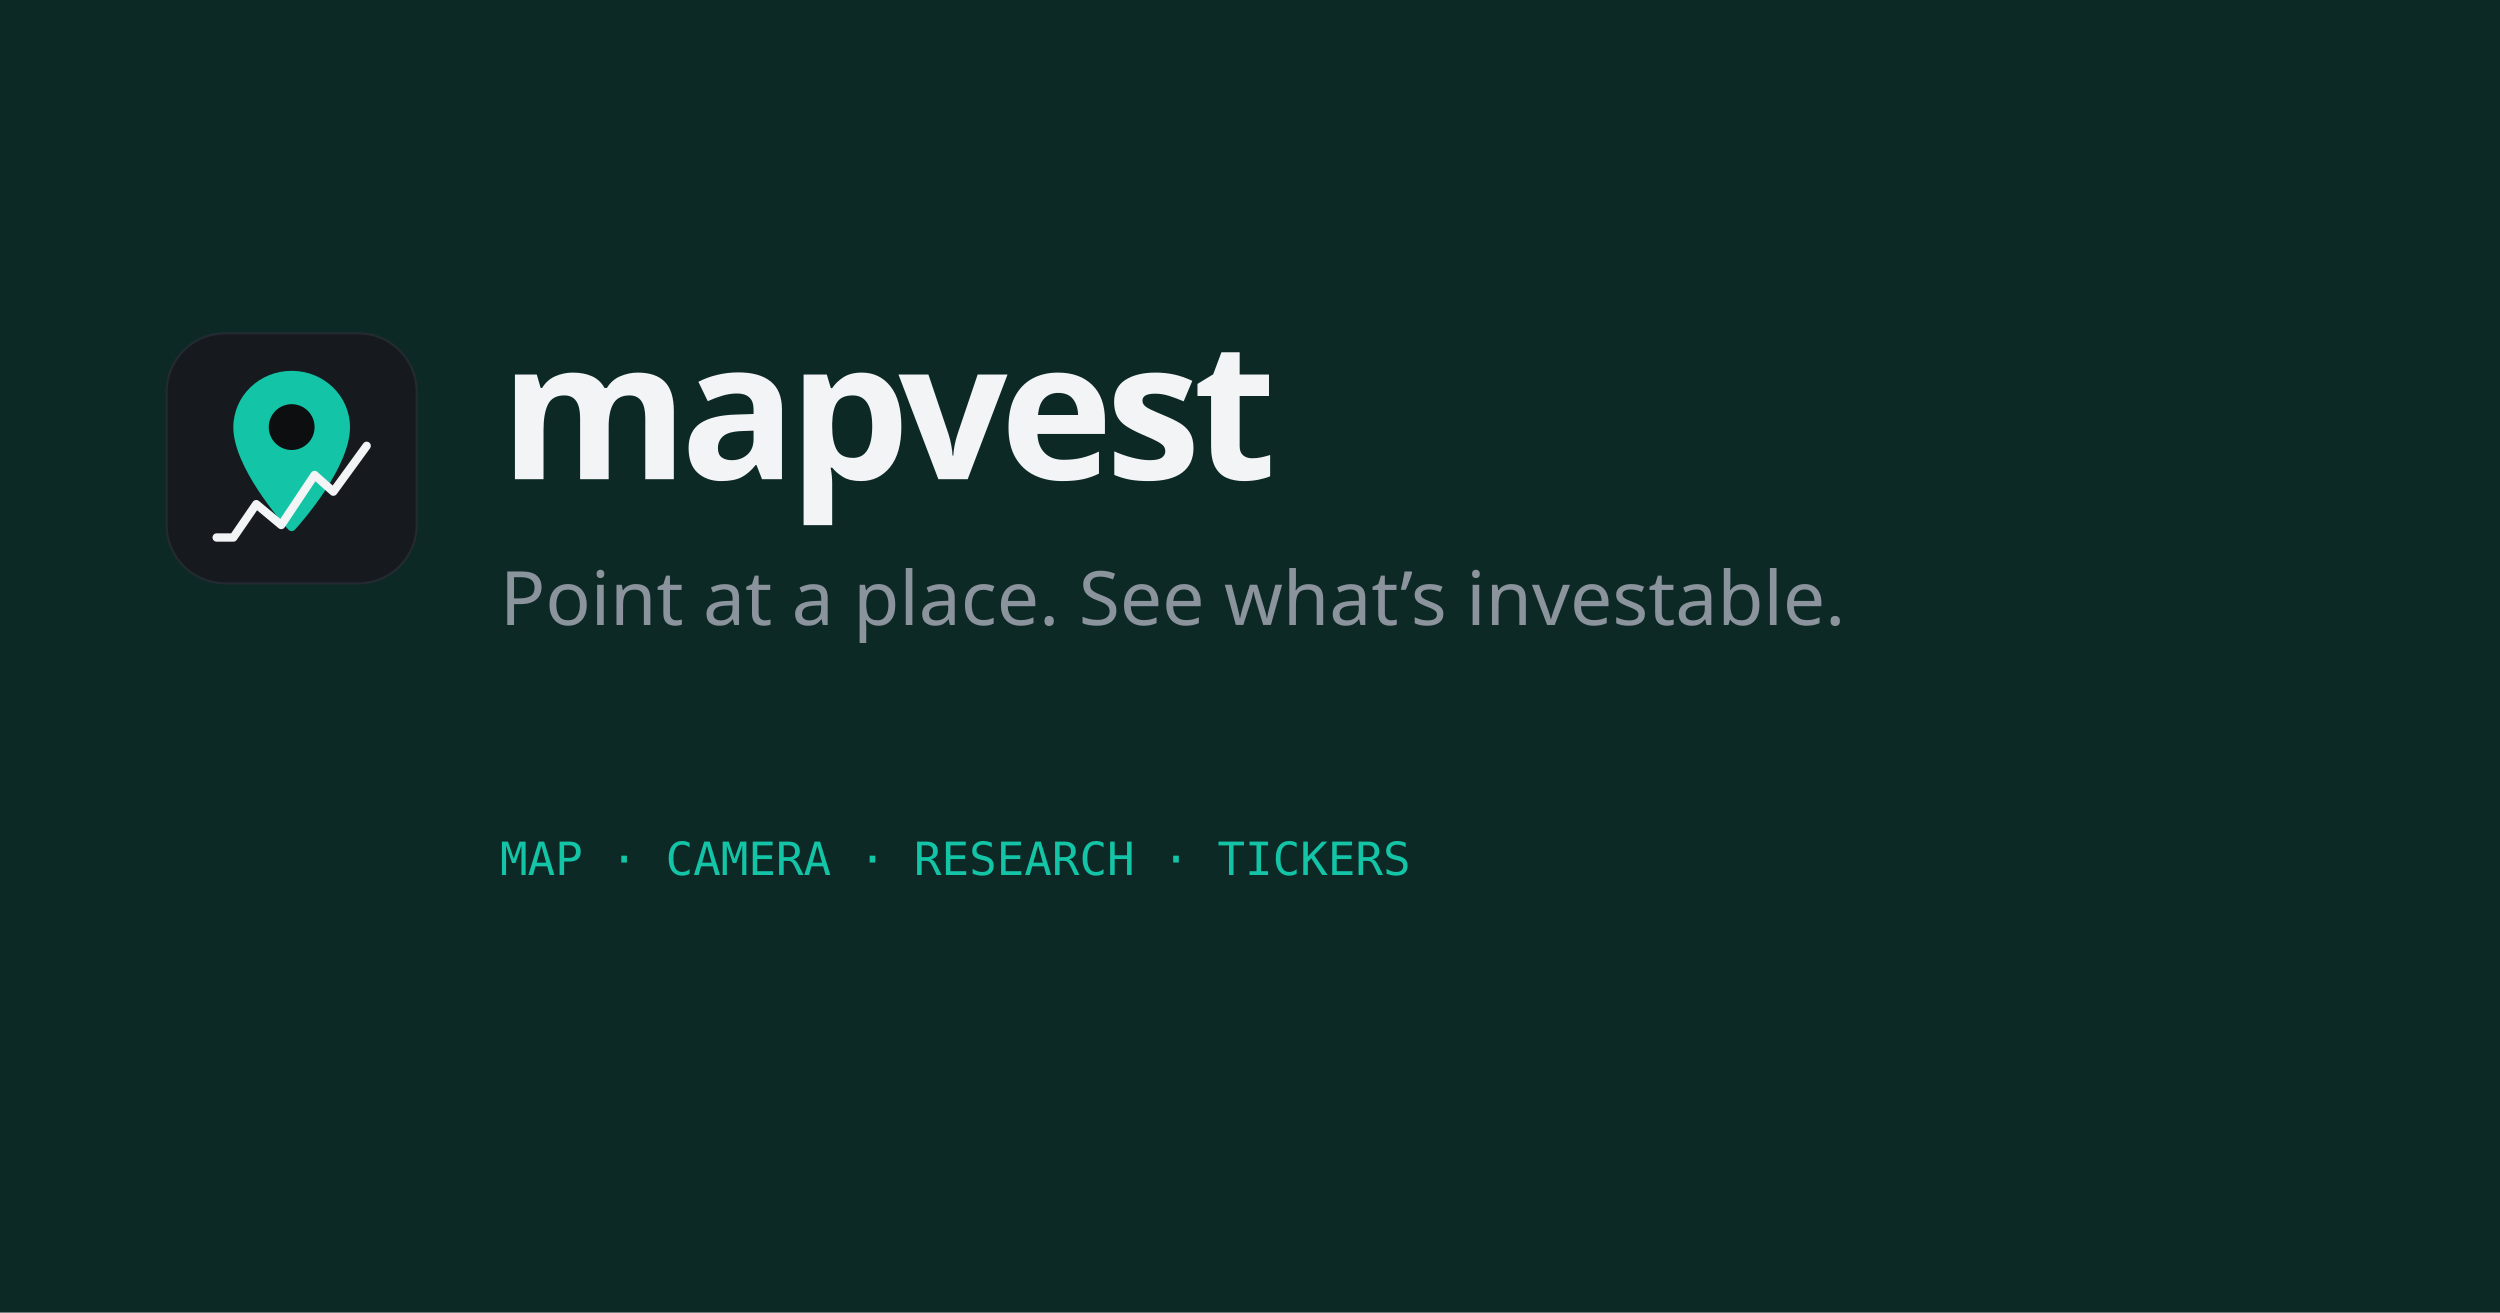
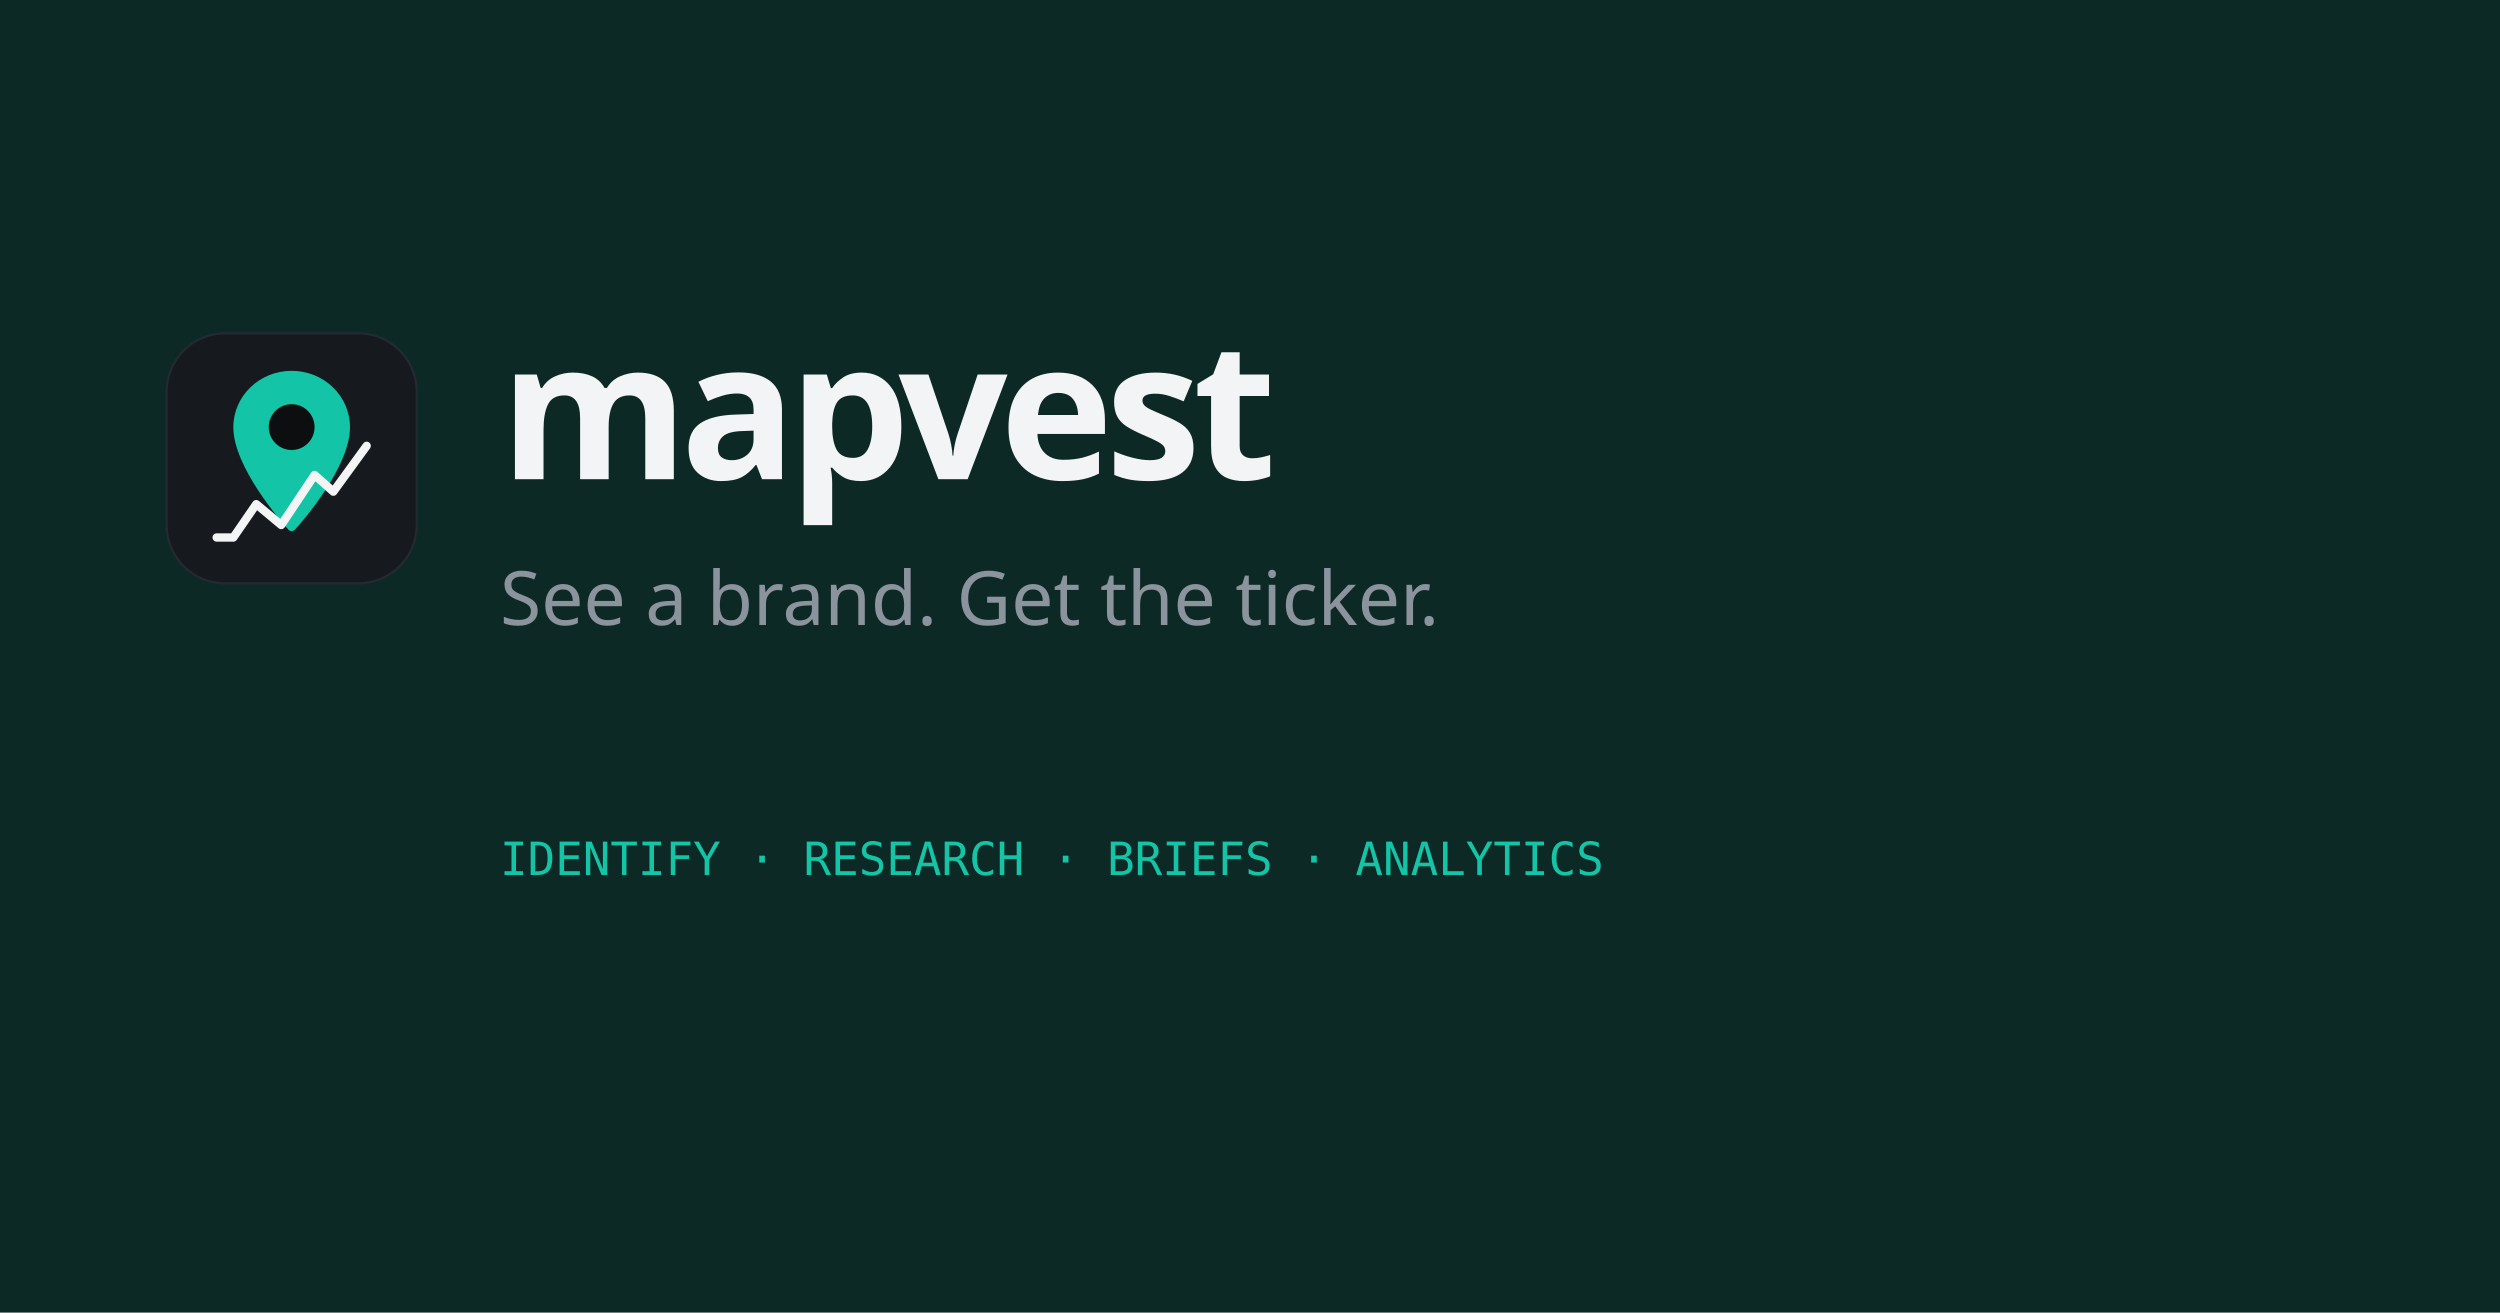
<svg xmlns="http://www.w3.org/2000/svg" width="1200" height="630" viewBox="0 0 1200 630" fill="none">
  <rect width="1200" height="630" fill="#0C0E10" />
  <rect x="0" y="0" width="1200" height="630" fill="url(#g)" opacity="0.35" />
  <defs>
    <linearGradient id="g" x1="0" y1="0" x2="1200" y2="630">
      <stop offset="0%" stop-color="#0E5C50" />
      <stop offset="55%" stop-color="#0C0E10" />
      <stop offset="100%" stop-color="#161A1F" />
    </linearGradient>
  </defs>
  <g transform="translate(80,160)">
    <rect width="120" height="120" rx="28" fill="#161A1F" stroke="#242A32" />
    <path d="M60 18c-15.5 0-28 12.1-28 27.1 0 19.1 23.1 45.4 26.5 49.2a2.1 2.1 0 0 0 3 0C65 90.5 88 64.2 88 45.1 88 30.1 75.5 18 60 18z" fill="#14C4A6" />
    <circle cx="60" cy="45" r="11" fill="#0C0E10" />
    <path d="M24 98h8l11-16 12 10 16-24 9 8 16-22" stroke="#F2F4F5" stroke-width="4" stroke-linecap="round" stroke-linejoin="round" />
  </g>
  <text x="240" y="230" fill="#F2F4F5" font-family="Syne, Avenir Next, Segoe UI, sans-serif" font-size="92" font-weight="700" letter-spacing="-0.04em">mapvest</text>
-   <text x="240" y="300" fill="#8B939C" font-family="IBM Plex Sans, Segoe UI, sans-serif" font-size="36">Point at a place. See what’s investable.</text>
-   <text x="240" y="420" fill="#14C4A6" font-family="IBM Plex Mono, Menlo, monospace" font-size="22">MAP · CAMERA · RESEARCH · TICKERS</text>
+   <text x="240" y="300" fill="#8B939C" font-family="IBM Plex Sans, Segoe UI, sans-serif" font-size="36">See a brand. Get the ticker.</text>
+   <text x="240" y="420" fill="#14C4A6" font-family="IBM Plex Mono, Menlo, monospace" font-size="22">IDENTIFY · RESEARCH · BRIEFS · ANALYTICS</text>
</svg>
